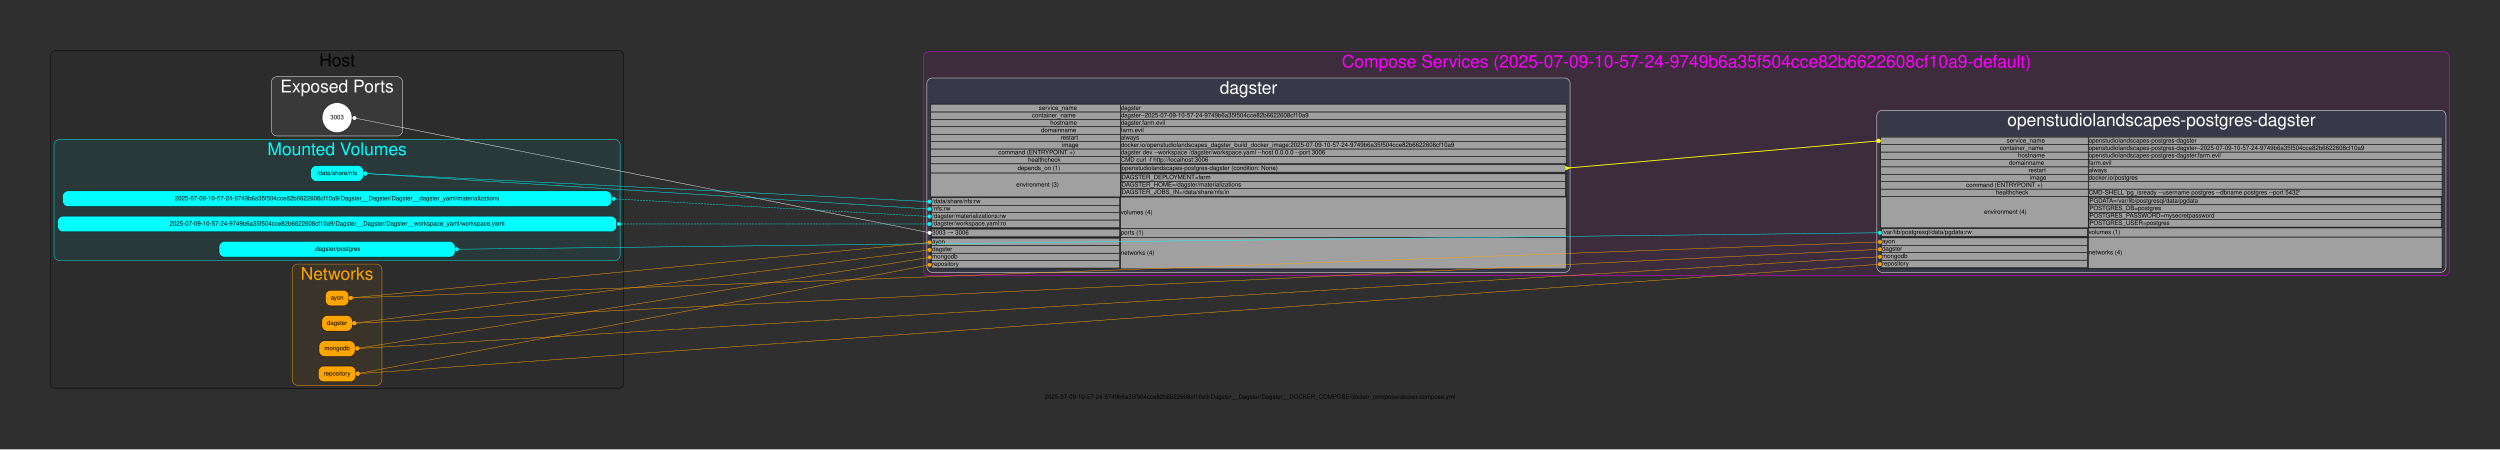
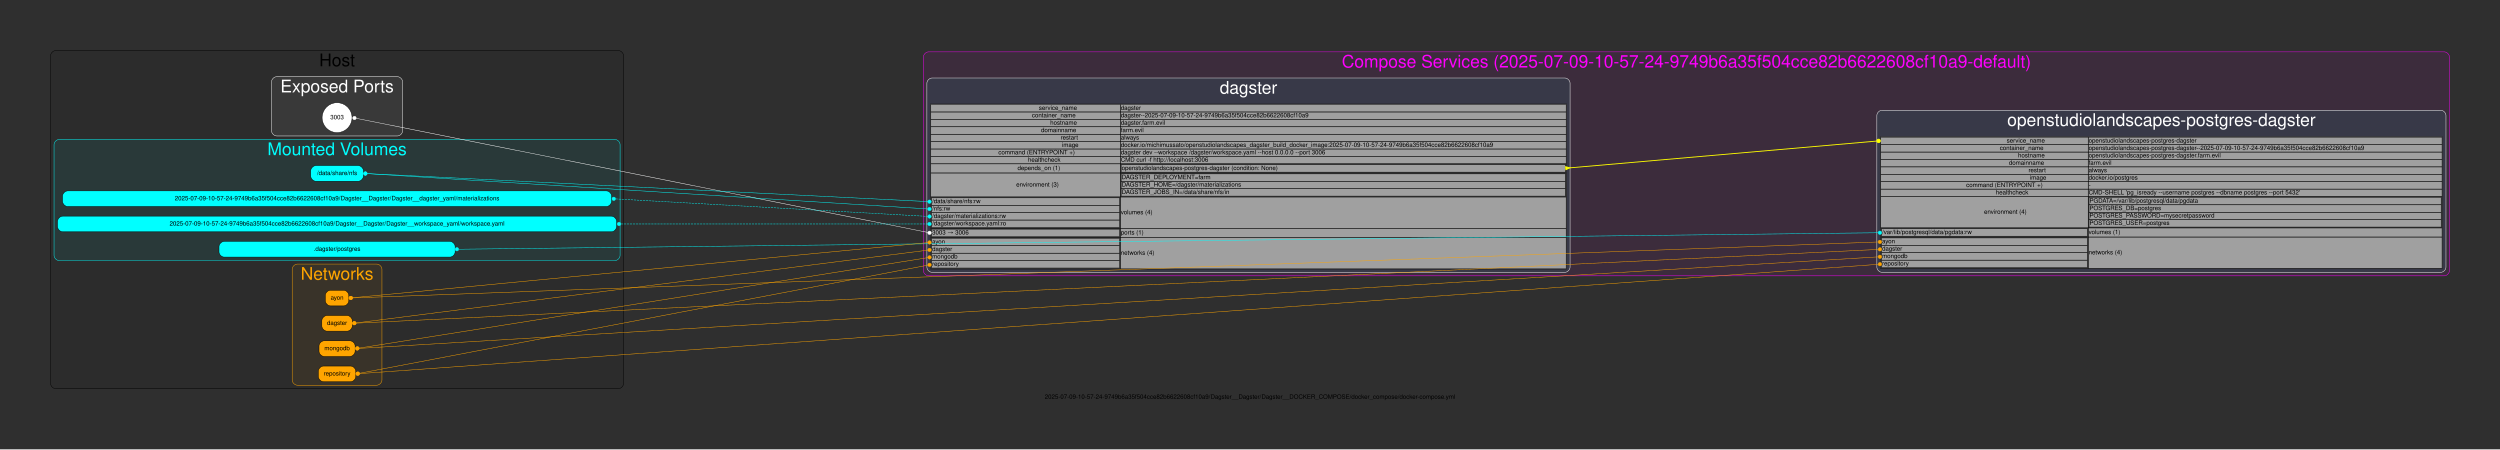
<svg xmlns="http://www.w3.org/2000/svg" width="5737pt" height="1031pt" viewBox="0.00 0.00 5737.00 1031.00">
  <g id="graph0" class="graph" transform="scale(1 1) rotate(0) translate(108 923)">
    <polygon fill="#2f2f2f" stroke="transparent" points="-108,108 -108,-923 5629,-923 5629,108 -108,108" />
    <text text-anchor="middle" x="2760.5" y="-7.8" font-family="Helvetica,sans-Serif" font-size="14.00">2025-07-09-10-57-24-9749b6a35f504cce82b6622608cf10a9/Dagster__Dagster/Dagster__DOCKER_COMPOSE/docker_compose/docker-compose.yml</text>
    <g id="clust1" class="cluster">
      <path fill="#ff00ff" fill-opacity="0.063" stroke="#ff00ff" d="M2023,-290C2023,-290 5501,-290 5501,-290 5507,-290 5513,-296 5513,-302 5513,-302 5513,-792 5513,-792 5513,-798 5507,-804 5501,-804 5501,-804 2023,-804 2023,-804 2017,-804 2011,-798 2011,-792 2011,-792 2011,-302 2011,-302 2011,-296 2017,-290 2023,-290" />
      <text text-anchor="middle" x="3762" y="-768" font-family="Helvetica,sans-Serif" font-size="40.00" fill="#ff00ff">Compose Services (2025-07-09-10-57-24-9749b6a35f504cce82b6622608cf10a9-default)</text>
    </g>
    <g id="clust2" class="cluster">
      <path fill="#00ffff" fill-opacity="0.063" stroke="white" d="M2031,-298C2031,-298 3483,-298 3483,-298 3489,-298 3495,-304 3495,-310 3495,-310 3495,-732 3495,-732 3495,-738 3489,-744 3483,-744 3483,-744 2031,-744 2031,-744 2025,-744 2019,-738 2019,-732 2019,-732 2019,-310 2019,-310 2019,-304 2025,-298 2031,-298" />
      <text text-anchor="middle" x="2757" y="-708" font-family="Helvetica,sans-Serif" font-size="40.00" fill="white">dagster</text>
    </g>
    <g id="clust3" class="cluster">
      <path fill="#00ffff" fill-opacity="0.063" stroke="white" d="M4211,-298C4211,-298 5493,-298 5493,-298 5499,-298 5505,-304 5505,-310 5505,-310 5505,-658 5505,-658 5505,-664 5499,-670 5493,-670 5493,-670 4211,-670 4211,-670 4205,-670 4199,-664 4199,-658 4199,-658 4199,-310 4199,-310 4199,-304 4205,-298 4211,-298" />
      <text text-anchor="middle" x="4852" y="-634" font-family="Helvetica,sans-Serif" font-size="40.00" fill="white">openstudiolandscapes-postgres-dagster</text>
    </g>
    <g id="clust4" class="cluster">
      <path fill="#000000" fill-opacity="0.063" stroke="#000000" d="M20,-31C20,-31 1311,-31 1311,-31 1317,-31 1323,-37 1323,-43 1323,-43 1323,-795 1323,-795 1323,-801 1317,-807 1311,-807 1311,-807 20,-807 20,-807 14,-807 8,-801 8,-795 8,-795 8,-43 8,-43 8,-37 14,-31 20,-31" />
      <text text-anchor="middle" x="665.5" y="-771" font-family="Helvetica,sans-Serif" font-size="40.00" fill="#000000">Host</text>
    </g>
    <g id="clust5" class="cluster">
      <path fill="#ffffff" fill-opacity="0.063" stroke="#ffffff" d="M527.05,-611C527.05,-611 803.95,-611 803.95,-611 809.95,-611 815.95,-617 815.95,-623 815.95,-623 815.95,-735 815.95,-735 815.95,-741 809.95,-747 803.95,-747 803.95,-747 527.05,-747 527.05,-747 521.05,-747 515.05,-741 515.05,-735 515.05,-735 515.05,-623 515.05,-623 515.05,-617 521.05,-611 527.05,-611" />
      <text text-anchor="middle" x="665.5" y="-711" font-family="Helvetica,sans-Serif" font-size="40.00" fill="#ffffff">Exposed Ports</text>
    </g>
    <g id="clust6" class="cluster">
      <path fill="#00ffff" fill-opacity="0.063" stroke="#00ffff" d="M28,-325C28,-325 1303,-325 1303,-325 1309,-325 1315,-331 1315,-337 1315,-337 1315,-591 1315,-591 1315,-597 1309,-603 1303,-603 1303,-603 28,-603 28,-603 22,-603 16,-597 16,-591 16,-591 16,-337 16,-337 16,-331 22,-325 28,-325" />
      <text text-anchor="middle" x="665.5" y="-567" font-family="Helvetica,sans-Serif" font-size="40.00" fill="#00ffff">Mounted Volumes</text>
    </g>
    <g id="clust7" class="cluster">
      <path fill="#ffa500" fill-opacity="0.063" stroke="#ffa500" d="M574.5,-39C574.5,-39 756.5,-39 756.5,-39 762.5,-39 768.5,-45 768.5,-51 768.5,-51 768.5,-305 768.5,-305 768.5,-311 762.5,-317 756.5,-317 756.5,-317 574.5,-317 574.5,-317 568.5,-317 562.5,-311 562.5,-305 562.5,-305 562.5,-51 562.5,-51 562.5,-45 568.5,-39 574.5,-39" />
      <text text-anchor="middle" x="665.5" y="-281" font-family="Helvetica,sans-Serif" font-size="40.00" fill="#ffa500">Networks</text>
    </g>
    <g id="node1" class="node">
      <polygon fill="#a0a0a0" stroke="transparent" points="3487,-684.5 2027,-684.5 2027,-305.5 3487,-305.5 3487,-684.5" />
      <polygon fill="none" stroke="#0a0a0a" points="2028,-666 2028,-683 2463,-683 2463,-666 2028,-666" />
      <text text-anchor="start" x="2276" y="-670.8" font-family="Helvetica,sans-Serif" font-size="14.00">            service_name        </text>
      <polygon fill="none" stroke="#0a0a0a" points="2463,-666 2463,-683 3486,-683 3486,-666 2463,-666" />
      <text text-anchor="start" x="2464" y="-670.8" font-family="Helvetica,sans-Serif" font-size="14.00">            dagster        </text>
      <polygon fill="none" stroke="#0a0a0a" points="2028,-649 2028,-666 2463,-666 2463,-649 2028,-649" />
      <text text-anchor="start" x="2260" y="-653.8" font-family="Helvetica,sans-Serif" font-size="14.00">            container_name        </text>
      <polygon fill="none" stroke="#0a0a0a" points="2463,-649 2463,-666 3486,-666 3486,-649 2463,-649" />
      <text text-anchor="start" x="2464" y="-653.8" font-family="Helvetica,sans-Serif" font-size="14.00">            dagster--2025-07-09-10-57-24-9749b6a35f504cce82b6622608cf10a9        </text>
      <polygon fill="none" stroke="#0a0a0a" points="2028,-632 2028,-649 2463,-649 2463,-632 2028,-632" />
      <text text-anchor="start" x="2302" y="-636.8" font-family="Helvetica,sans-Serif" font-size="14.00">            hostname        </text>
      <polygon fill="none" stroke="#0a0a0a" points="2463,-632 2463,-649 3486,-649 3486,-632 2463,-632" />
      <text text-anchor="start" x="2464" y="-636.8" font-family="Helvetica,sans-Serif" font-size="14.00">            dagster.farm.evil        </text>
      <polygon fill="none" stroke="#0a0a0a" points="2028,-615 2028,-632 2463,-632 2463,-615 2028,-615" />
      <text text-anchor="start" x="2281" y="-619.8" font-family="Helvetica,sans-Serif" font-size="14.00">            domainname        </text>
      <polygon fill="none" stroke="#0a0a0a" points="2463,-615 2463,-632 3486,-632 3486,-615 2463,-615" />
      <text text-anchor="start" x="2464" y="-619.8" font-family="Helvetica,sans-Serif" font-size="14.00">            farm.evil        </text>
      <polygon fill="none" stroke="#0a0a0a" points="2028,-598 2028,-615 2463,-615 2463,-598 2028,-598" />
      <text text-anchor="start" x="2326" y="-602.8" font-family="Helvetica,sans-Serif" font-size="14.00">            restart        </text>
      <polygon fill="none" stroke="#0a0a0a" points="2463,-598 2463,-615 3486,-615 3486,-598 2463,-598" />
      <text text-anchor="start" x="2464" y="-602.8" font-family="Helvetica,sans-Serif" font-size="14.00">            always        </text>
      <polygon fill="none" stroke="#0a0a0a" points="2028,-581 2028,-598 2463,-598 2463,-581 2028,-581" />
      <text text-anchor="start" x="2329" y="-585.8" font-family="Helvetica,sans-Serif" font-size="14.00">            image        </text>
      <polygon fill="none" stroke="#0a0a0a" points="2463,-581 2463,-598 3486,-598 3486,-581 2463,-581" />
-       <text text-anchor="start" x="2464" y="-585.8" font-family="Helvetica,sans-Serif" font-size="14.00">            docker.io/openstudiolandscapes_dagster_build_docker_image:2025-07-09-10-57-24-9749b6a35f504cce82b6622608cf10a9        </text>
+       <text text-anchor="start" x="2464" y="-585.8" font-family="Helvetica,sans-Serif" font-size="14.00">            docker.io/michimussato/openstudiolandscapes_dagster_build_docker_image:2025-07-09-10-57-24-9749b6a35f504cce82b6622608cf10a9        </text>
      <polygon fill="none" stroke="#0a0a0a" points="2028,-564 2028,-581 2463,-581 2463,-564 2028,-564" />
      <text text-anchor="start" x="2183" y="-568.8" font-family="Helvetica,sans-Serif" font-size="14.00">            command (ENTRYPOINT +)        </text>
      <polygon fill="none" stroke="#0a0a0a" points="2463,-564 2463,-581 3486,-581 3486,-564 2463,-564" />
      <text text-anchor="start" x="2464" y="-568.8" font-family="Helvetica,sans-Serif" font-size="14.00">            dagster dev --workspace /dagster/workspace.yaml --host 0.0.0.0 --port 3006        </text>
      <polygon fill="none" stroke="#0a0a0a" points="2028,-547 2028,-564 2463,-564 2463,-547 2028,-547" />
      <text text-anchor="start" x="2251" y="-551.8" font-family="Helvetica,sans-Serif" font-size="14.00">                healthcheck            </text>
      <polygon fill="none" stroke="#0a0a0a" points="2463,-547 2463,-564 3486,-564 3486,-547 2463,-547" />
      <text text-anchor="start" x="2464" y="-551.8" font-family="Helvetica,sans-Serif" font-size="14.00">                CMD curl -f http://localhost:3006            </text>
      <polygon fill="none" stroke="#0a0a0a" points="2028,-526 2028,-547 2463,-547 2463,-526 2028,-526" />
      <text text-anchor="start" x="2227" y="-532.8" font-family="Helvetica,sans-Serif" font-size="14.00">                depends_on (1)            </text>
      <polygon fill="none" stroke="#0a0a0a" points="2463,-526 2463,-547 3486,-547 3486,-526 2463,-526" />
      <polygon fill="none" stroke="#0a0a0a" points="2465,-528 2465,-545 3484,-545 3484,-528 2465,-528" />
      <text text-anchor="start" x="2466" y="-532.8" font-family="Helvetica,sans-Serif" font-size="14.00">                            openstudiolandscapes-postgres-dagster (condition: None)                        </text>
      <polygon fill="none" stroke="#0a0a0a" points="2464,-527 2464,-546 3485,-546 3485,-527 2464,-527" />
      <polygon fill="none" stroke="#0a0a0a" points="2028,-471 2028,-526 2463,-526 2463,-471 2028,-471" />
      <text text-anchor="start" x="2224" y="-494.8" font-family="Helvetica,sans-Serif" font-size="14.00">                environment (3)            </text>
      <polygon fill="none" stroke="#0a0a0a" points="2463,-471 2463,-526 3486,-526 3486,-471 2463,-471" />
      <polygon fill="none" stroke="#0a0a0a" points="2465,-507 2465,-524 3484,-524 3484,-507 2465,-507" />
      <text text-anchor="start" x="2466" y="-511.8" font-family="Helvetica,sans-Serif" font-size="14.00">                            DAGSTER_DEPLOYMENT=farm                        </text>
      <polygon fill="none" stroke="#0a0a0a" points="2465,-490 2465,-507 3484,-507 3484,-490 2465,-490" />
      <text text-anchor="start" x="2466" y="-494.8" font-family="Helvetica,sans-Serif" font-size="14.00">                            DAGSTER_HOME=/dagster/materializations                        </text>
      <polygon fill="none" stroke="#0a0a0a" points="2465,-473 2465,-490 3484,-490 3484,-473 2465,-473" />
      <text text-anchor="start" x="2466" y="-477.8" font-family="Helvetica,sans-Serif" font-size="14.00">                            DAGSTER_JOBS_IN=/data/share/nfs/in                        </text>
      <polygon fill="none" stroke="#0a0a0a" points="2464,-472 2464,-525 3485,-525 3485,-472 2464,-472" />
      <polygon fill="none" stroke="#0a0a0a" points="2028,-399 2028,-471 2463,-471 2463,-399 2028,-399" />
      <polygon fill="none" stroke="#0a0a0a" points="2030,-452 2030,-469 2461,-469 2461,-452 2030,-452" />
      <text text-anchor="start" x="2031" y="-456.8" font-family="Helvetica,sans-Serif" font-size="14.00">                            /data/share/nfs:rw                        </text>
      <polygon fill="none" stroke="#0a0a0a" points="2030,-435 2030,-452 2461,-452 2461,-435 2030,-435" />
      <text text-anchor="start" x="2031" y="-439.8" font-family="Helvetica,sans-Serif" font-size="14.00">                            /nfs:rw                        </text>
      <polygon fill="none" stroke="#0a0a0a" points="2030,-418 2030,-435 2461,-435 2461,-418 2030,-418" />
      <text text-anchor="start" x="2031" y="-422.8" font-family="Helvetica,sans-Serif" font-size="14.00">                            /dagster/materializations:rw                        </text>
      <polygon fill="none" stroke="#0a0a0a" points="2030,-401 2030,-418 2461,-418 2461,-401 2030,-401" />
      <text text-anchor="start" x="2031" y="-405.8" font-family="Helvetica,sans-Serif" font-size="14.00">                            /dagster/workspace.yaml:ro                        </text>
      <polygon fill="none" stroke="#0a0a0a" points="2029,-400 2029,-470 2462,-470 2462,-400 2029,-400" />
      <polygon fill="none" stroke="#0a0a0a" points="2463,-399 2463,-471 3486,-471 3486,-399 2463,-399" />
      <text text-anchor="start" x="2464" y="-431.3" font-family="Helvetica,sans-Serif" font-size="14.00">                volumes (4)            </text>
      <polygon fill="none" stroke="#0a0a0a" points="2028,-378 2028,-399 2463,-399 2463,-378 2028,-378" />
      <polygon fill="none" stroke="#0a0a0a" points="2030,-380 2030,-397 2461,-397 2461,-380 2030,-380" />
      <text text-anchor="start" x="2031" y="-384.8" font-family="Helvetica,sans-Serif" font-size="14.00">                            3003 → 3006                        </text>
      <polygon fill="none" stroke="#0a0a0a" points="2029,-379 2029,-398 2462,-398 2462,-379 2029,-379" />
      <polygon fill="none" stroke="#0a0a0a" points="2463,-378 2463,-399 3486,-399 3486,-378 2463,-378" />
      <text text-anchor="start" x="2464" y="-384.8" font-family="Helvetica,sans-Serif" font-size="14.00">                ports (1)            </text>
      <polygon fill="none" stroke="#0a0a0a" points="2028,-306 2028,-378 2463,-378 2463,-306 2028,-306" />
      <polygon fill="none" stroke="#0a0a0a" points="2030,-359 2030,-376 2461,-376 2461,-359 2030,-359" />
      <text text-anchor="start" x="2031" y="-363.8" font-family="Helvetica,sans-Serif" font-size="14.00">                            ayon                        </text>
      <polygon fill="none" stroke="#0a0a0a" points="2030,-342 2030,-359 2461,-359 2461,-342 2030,-342" />
      <text text-anchor="start" x="2031" y="-346.8" font-family="Helvetica,sans-Serif" font-size="14.00">                            dagster                        </text>
      <polygon fill="none" stroke="#0a0a0a" points="2030,-325 2030,-342 2461,-342 2461,-325 2030,-325" />
      <text text-anchor="start" x="2031" y="-329.8" font-family="Helvetica,sans-Serif" font-size="14.00">                            mongodb                        </text>
      <polygon fill="none" stroke="#0a0a0a" points="2030,-308 2030,-325 2461,-325 2461,-308 2030,-308" />
      <text text-anchor="start" x="2031" y="-312.8" font-family="Helvetica,sans-Serif" font-size="14.00">                            repository                        </text>
      <polygon fill="none" stroke="#0a0a0a" points="2029,-307 2029,-377 2462,-377 2462,-307 2029,-307" />
      <polygon fill="none" stroke="#0a0a0a" points="2463,-306 2463,-378 3486,-378 3486,-306 2463,-306" />
      <text text-anchor="start" x="2464" y="-338.3" font-family="Helvetica,sans-Serif" font-size="14.00">                networks (4)            </text>
      <polygon fill="none" stroke="#0a0a0a" points="2027,-305.5 2027,-684.5 3487,-684.5 3487,-305.5 2027,-305.5" />
    </g>
    <g id="node2" class="node">
      <polygon fill="#a0a0a0" stroke="transparent" points="5497,-609.5 4207,-609.5 4207,-306.5 5497,-306.5 5497,-609.5" />
      <polygon fill="none" stroke="#0a0a0a" points="4208,-591 4208,-608 4684,-608 4684,-591 4208,-591" />
      <text text-anchor="start" x="4497" y="-595.8" font-family="Helvetica,sans-Serif" font-size="14.00">            service_name        </text>
      <polygon fill="none" stroke="#0a0a0a" points="4684,-591 4684,-608 5496,-608 5496,-591 4684,-591" />
      <text text-anchor="start" x="4685" y="-595.8" font-family="Helvetica,sans-Serif" font-size="14.00">            openstudiolandscapes-postgres-dagster        </text>
      <polygon fill="none" stroke="#0a0a0a" points="4208,-574 4208,-591 4684,-591 4684,-574 4208,-574" />
      <text text-anchor="start" x="4481" y="-578.8" font-family="Helvetica,sans-Serif" font-size="14.00">            container_name        </text>
      <polygon fill="none" stroke="#0a0a0a" points="4684,-574 4684,-591 5496,-591 5496,-574 4684,-574" />
      <text text-anchor="start" x="4685" y="-578.8" font-family="Helvetica,sans-Serif" font-size="14.00">            openstudiolandscapes-postgres-dagster--2025-07-09-10-57-24-9749b6a35f504cce82b6622608cf10a9        </text>
      <polygon fill="none" stroke="#0a0a0a" points="4208,-557 4208,-574 4684,-574 4684,-557 4208,-557" />
      <text text-anchor="start" x="4523" y="-561.8" font-family="Helvetica,sans-Serif" font-size="14.00">            hostname        </text>
      <polygon fill="none" stroke="#0a0a0a" points="4684,-557 4684,-574 5496,-574 5496,-557 4684,-557" />
      <text text-anchor="start" x="4685" y="-561.8" font-family="Helvetica,sans-Serif" font-size="14.00">            openstudiolandscapes-postgres-dagster.farm.evil        </text>
      <polygon fill="none" stroke="#0a0a0a" points="4208,-540 4208,-557 4684,-557 4684,-540 4208,-540" />
      <text text-anchor="start" x="4502" y="-544.8" font-family="Helvetica,sans-Serif" font-size="14.00">            domainname        </text>
      <polygon fill="none" stroke="#0a0a0a" points="4684,-540 4684,-557 5496,-557 5496,-540 4684,-540" />
      <text text-anchor="start" x="4685" y="-544.8" font-family="Helvetica,sans-Serif" font-size="14.00">            farm.evil        </text>
      <polygon fill="none" stroke="#0a0a0a" points="4208,-523 4208,-540 4684,-540 4684,-523 4208,-523" />
      <text text-anchor="start" x="4547" y="-527.8" font-family="Helvetica,sans-Serif" font-size="14.00">            restart        </text>
      <polygon fill="none" stroke="#0a0a0a" points="4684,-523 4684,-540 5496,-540 5496,-523 4684,-523" />
      <text text-anchor="start" x="4685" y="-527.8" font-family="Helvetica,sans-Serif" font-size="14.00">            always        </text>
      <polygon fill="none" stroke="#0a0a0a" points="4208,-506 4208,-523 4684,-523 4684,-506 4208,-506" />
      <text text-anchor="start" x="4550" y="-510.8" font-family="Helvetica,sans-Serif" font-size="14.00">            image        </text>
      <polygon fill="none" stroke="#0a0a0a" points="4684,-506 4684,-523 5496,-523 5496,-506 4684,-506" />
      <text text-anchor="start" x="4685" y="-510.8" font-family="Helvetica,sans-Serif" font-size="14.00">            docker.io/postgres        </text>
      <polygon fill="none" stroke="#0a0a0a" points="4208,-489 4208,-506 4684,-506 4684,-489 4208,-489" />
      <text text-anchor="start" x="4404" y="-493.8" font-family="Helvetica,sans-Serif" font-size="14.00">            command (ENTRYPOINT +)        </text>
      <polygon fill="none" stroke="#0a0a0a" points="4684,-489 4684,-506 5496,-506 5496,-489 4684,-489" />
      <text text-anchor="start" x="4685" y="-493.8" font-family="Helvetica,sans-Serif" font-size="14.00">            -        </text>
      <polygon fill="none" stroke="#0a0a0a" points="4208,-472 4208,-489 4684,-489 4684,-472 4208,-472" />
      <text text-anchor="start" x="4472" y="-476.8" font-family="Helvetica,sans-Serif" font-size="14.00">                healthcheck            </text>
      <polygon fill="none" stroke="#0a0a0a" points="4684,-472 4684,-489 5496,-489 5496,-472 4684,-472" />
      <text text-anchor="start" x="4685" y="-476.8" font-family="Helvetica,sans-Serif" font-size="14.00">                CMD-SHELL 'pg_isready --username postgres --dbname postgres --port 5432'            </text>
      <polygon fill="none" stroke="#0a0a0a" points="4208,-400 4208,-472 4684,-472 4684,-400 4208,-400" />
      <text text-anchor="start" x="4445" y="-432.3" font-family="Helvetica,sans-Serif" font-size="14.00">                environment (4)            </text>
      <polygon fill="none" stroke="#0a0a0a" points="4684,-400 4684,-472 5496,-472 5496,-400 4684,-400" />
      <polygon fill="none" stroke="#0a0a0a" points="4686,-453 4686,-470 5494,-470 5494,-453 4686,-453" />
      <text text-anchor="start" x="4687" y="-457.8" font-family="Helvetica,sans-Serif" font-size="14.00">                            PGDATA=/var/lib/postgresql/data/pgdata                        </text>
      <polygon fill="none" stroke="#0a0a0a" points="4686,-436 4686,-453 5494,-453 5494,-436 4686,-436" />
      <text text-anchor="start" x="4687" y="-440.8" font-family="Helvetica,sans-Serif" font-size="14.00">                            POSTGRES_DB=postgres                        </text>
      <polygon fill="none" stroke="#0a0a0a" points="4686,-419 4686,-436 5494,-436 5494,-419 4686,-419" />
      <text text-anchor="start" x="4687" y="-423.8" font-family="Helvetica,sans-Serif" font-size="14.00">                            POSTGRES_PASSWORD=mysecretpassword                        </text>
      <polygon fill="none" stroke="#0a0a0a" points="4686,-402 4686,-419 5494,-419 5494,-402 4686,-402" />
      <text text-anchor="start" x="4687" y="-406.8" font-family="Helvetica,sans-Serif" font-size="14.00">                            POSTGRES_USER=postgres                        </text>
      <polygon fill="none" stroke="#0a0a0a" points="4685,-401 4685,-471 5495,-471 5495,-401 4685,-401" />
      <polygon fill="none" stroke="#0a0a0a" points="4208,-379 4208,-400 4684,-400 4684,-379 4208,-379" />
      <polygon fill="none" stroke="#0a0a0a" points="4210,-381 4210,-398 4682,-398 4682,-381 4210,-381" />
      <text text-anchor="start" x="4211" y="-385.8" font-family="Helvetica,sans-Serif" font-size="14.00">                            /var/lib/postgresql/data/pgdata:rw                        </text>
      <polygon fill="none" stroke="#0a0a0a" points="4209,-380 4209,-399 4683,-399 4683,-380 4209,-380" />
      <polygon fill="none" stroke="#0a0a0a" points="4684,-379 4684,-400 5496,-400 5496,-379 4684,-379" />
      <text text-anchor="start" x="4685" y="-385.8" font-family="Helvetica,sans-Serif" font-size="14.00">                volumes (1)            </text>
      <polygon fill="none" stroke="#0a0a0a" points="4208,-307 4208,-379 4684,-379 4684,-307 4208,-307" />
      <polygon fill="none" stroke="#0a0a0a" points="4210,-360 4210,-377 4682,-377 4682,-360 4210,-360" />
      <text text-anchor="start" x="4211" y="-364.8" font-family="Helvetica,sans-Serif" font-size="14.00">                            ayon                        </text>
      <polygon fill="none" stroke="#0a0a0a" points="4210,-343 4210,-360 4682,-360 4682,-343 4210,-343" />
      <text text-anchor="start" x="4211" y="-347.8" font-family="Helvetica,sans-Serif" font-size="14.00">                            dagster                        </text>
      <polygon fill="none" stroke="#0a0a0a" points="4210,-326 4210,-343 4682,-343 4682,-326 4210,-326" />
      <text text-anchor="start" x="4211" y="-330.8" font-family="Helvetica,sans-Serif" font-size="14.00">                            mongodb                        </text>
      <polygon fill="none" stroke="#0a0a0a" points="4210,-309 4210,-326 4682,-326 4682,-309 4210,-309" />
      <text text-anchor="start" x="4211" y="-313.8" font-family="Helvetica,sans-Serif" font-size="14.00">                            repository                        </text>
      <polygon fill="none" stroke="#0a0a0a" points="4209,-308 4209,-378 4683,-378 4683,-308 4209,-308" />
      <polygon fill="none" stroke="#0a0a0a" points="4684,-307 4684,-379 5496,-379 5496,-307 4684,-307" />
      <text text-anchor="start" x="4685" y="-339.3" font-family="Helvetica,sans-Serif" font-size="14.00">                networks (4)            </text>
      <polygon fill="none" stroke="#0a0a0a" points="4207,-306.5 4207,-609.5 5497,-609.5 5497,-306.5 4207,-306.5" />
    </g>
    <g id="edge1" class="edge">
      <path fill="none" stroke="yellow" stroke-width="2" d="M3495.21,-537.89C3576.96,-545.02 4124.19,-592.77 4198.62,-599.27" />
      <polygon fill="yellow" stroke="yellow" stroke-width="2" points="3485.3,-533.51 3494.96,-537.87 3484.7,-540.49 3485.3,-533.51" />
      <ellipse fill="yellow" stroke="yellow" stroke-width="2" cx="4203.02" cy="-599.65" rx="4" ry="4" />
    </g>
    <g id="node3" class="node">
      <ellipse fill="#ffffff" stroke="black" cx="665.5" cy="-653" rx="34.39" ry="34.39" />
      <text text-anchor="middle" x="665.5" y="-649.3" font-family="Helvetica,sans-Serif" font-size="14.00">3003</text>
    </g>
    <g id="edge2" class="edge">
      <path fill="none" stroke="#ffffff" d="M709.63,-651.38C815.26,-630.29 1915.86,-410.59 2020.95,-389.61" />
      <ellipse fill="#ffffff" stroke="#ffffff" cx="705.42" cy="-652.22" rx="4" ry="4" />
      <ellipse fill="#ffffff" stroke="#ffffff" cx="2025.08" cy="-388.78" rx="4" ry="4" />
    </g>
    <g id="node4" class="node">
      <path fill="#00ffff" stroke="black" d="M714,-543C714,-543 617,-543 617,-543 611,-543 605,-537 605,-531 605,-531 605,-519 605,-519 605,-513 611,-507 617,-507 617,-507 714,-507 714,-507 720,-507 726,-513 726,-519 726,-519 726,-531 726,-531 726,-537 720,-543 714,-543" />
      <text text-anchor="middle" x="665.5" y="-521.3" font-family="Helvetica,sans-Serif" font-size="14.00">/data/share/nfs</text>
    </g>
    <g id="edge3" class="edge">
      <path fill="none" stroke="#00ffff" d="M734.82,-524.58C840.33,-519.32 1916,-465.64 2020.8,-460.41" />
      <ellipse fill="#00ffff" stroke="#00ffff" cx="730.5" cy="-524.8" rx="4" ry="4" />
      <ellipse fill="#00ffff" stroke="#00ffff" cx="2025" cy="-460.2" rx="4" ry="4" />
    </g>
    <g id="edge4" class="edge">
      <path fill="none" stroke="#00ffff" d="M734.82,-524.48C840.33,-517.83 1916,-450.11 2020.8,-443.52" />
      <ellipse fill="#00ffff" stroke="#00ffff" cx="730.49" cy="-524.75" rx="4" ry="4" />
      <ellipse fill="#00ffff" stroke="#00ffff" cx="2025.01" cy="-443.25" rx="4" ry="4" />
    </g>
    <g id="node5" class="node">
      <path fill="#00ffff" stroke="black" d="M1283.5,-485C1283.5,-485 47.5,-485 47.5,-485 41.5,-485 35.5,-479 35.5,-473 35.5,-473 35.5,-461 35.5,-461 35.5,-455 41.5,-449 47.5,-449 47.5,-449 1283.5,-449 1283.5,-449 1289.5,-449 1295.5,-455 1295.5,-461 1295.5,-461 1295.5,-473 1295.5,-473 1295.5,-479 1289.5,-485 1283.5,-485" />
      <text text-anchor="middle" x="665.5" y="-463.3" font-family="Helvetica,sans-Serif" font-size="14.00">2025-07-09-10-57-24-9749b6a35f504cce82b6622608cf10a9/Dagster__Dagster/Dagster__dagster_yaml/materializations</text>
    </g>
    <g id="edge5" class="edge">
      <path fill="none" stroke="#00ffff" stroke-dasharray="5,2" d="M1304.73,-466.54C1379.86,-462.33 1945.98,-430.65 2020.84,-426.46" />
      <ellipse fill="#00ffff" stroke="#00ffff" cx="1300.49" cy="-466.78" rx="4" ry="4" />
      <ellipse fill="#00ffff" stroke="#00ffff" cx="2025.01" cy="-426.22" rx="4" ry="4" />
    </g>
    <g id="node6" class="node">
      <path fill="#00ffff" stroke="black" d="M1295,-427C1295,-427 36,-427 36,-427 30,-427 24,-421 24,-415 24,-415 24,-403 24,-403 24,-397 30,-391 36,-391 36,-391 1295,-391 1295,-391 1301,-391 1307,-397 1307,-403 1307,-403 1307,-415 1307,-415 1307,-421 1301,-427 1295,-427" />
      <text text-anchor="middle" x="665.5" y="-405.3" font-family="Helvetica,sans-Serif" font-size="14.00">2025-07-09-10-57-24-9749b6a35f504cce82b6622608cf10a9/Dagster__Dagster/Dagster__workspace_yaml/workspace.yaml</text>
    </g>
    <g id="edge6" class="edge">
      <path fill="none" stroke="#00ffff" stroke-dasharray="5,2" d="M1316.59,-409C1390.49,-409 1947.34,-409 2020.97,-409" />
      <ellipse fill="#00ffff" stroke="#00ffff" cx="1312.5" cy="-409" rx="4" ry="4" />
      <ellipse fill="#00ffff" stroke="#00ffff" cx="2025" cy="-409" rx="4" ry="4" />
    </g>
    <g id="node7" class="node">
      <path fill="#00ffff" stroke="black" d="M924.5,-369C924.5,-369 406.5,-369 406.5,-369 400.5,-369 394.5,-363 394.5,-357 394.5,-357 394.5,-345 394.5,-345 394.5,-339 400.5,-333 406.5,-333 406.5,-333 924.5,-333 924.5,-333 930.5,-333 936.5,-339 936.5,-345 936.5,-345 936.5,-357 936.5,-357 936.5,-363 930.5,-369 924.5,-369" />
      <text text-anchor="middle" x="665.5" y="-347.3" font-family="Helvetica,sans-Serif" font-size="14.00">.dagster/postgres</text>
    </g>
    <g id="edge7" class="edge">
      <path fill="none" stroke="#00ffff" d="M944.76,-351.1C1120.11,-353.13 4028.83,-386.9 4201.95,-388.91" />
      <ellipse fill="#00ffff" stroke="#00ffff" cx="940.5" cy="-351.05" rx="4" ry="4" />
      <ellipse fill="#00ffff" stroke="#00ffff" cx="4206" cy="-388.95" rx="4" ry="4" />
    </g>
    <g id="node8" class="node">
      <path fill="#ffa500" stroke="black" d="M680.5,-257C680.5,-257 650.5,-257 650.5,-257 644.5,-257 638.5,-251 638.5,-245 638.5,-245 638.5,-233 638.5,-233 638.5,-227 644.5,-221 650.5,-221 650.5,-221 680.5,-221 680.5,-221 686.5,-221 692.5,-227 692.5,-233 692.5,-233 692.5,-245 692.5,-245 692.5,-251 686.5,-257 680.5,-257" />
      <text text-anchor="middle" x="665.5" y="-235.3" font-family="Helvetica,sans-Serif" font-size="14.00">ayon</text>
    </g>
    <g id="edge8" class="edge">
      <path fill="none" stroke="#ffa500" d="M701.68,-239.78C807.94,-249.97 1915.18,-356.09 2020.9,-366.22" />
      <ellipse fill="#ffa500" stroke="#ffa500" cx="697.48" cy="-239.38" rx="4" ry="4" />
      <ellipse fill="#ffa500" stroke="#ffa500" cx="2025.02" cy="-366.62" rx="4" ry="4" />
    </g>
    <g id="edge12" class="edge">
      <path fill="none" stroke="#ffa500" d="M700.52,-239.29C880.24,-245.89 4021.06,-361.07 4201.88,-367.7" />
      <ellipse fill="#ffa500" stroke="#ffa500" cx="696.5" cy="-239.15" rx="4" ry="4" />
      <ellipse fill="#ffa500" stroke="#ffa500" cx="4206" cy="-367.85" rx="4" ry="4" />
    </g>
    <g id="node9" class="node">
      <path fill="#ffa500" stroke="black" d="M688.5,-199C688.5,-199 642.5,-199 642.5,-199 636.5,-199 630.5,-193 630.5,-187 630.5,-187 630.5,-175 630.5,-175 630.5,-169 636.5,-163 642.5,-163 642.5,-163 688.5,-163 688.5,-163 694.5,-163 700.5,-169 700.5,-175 700.5,-175 700.5,-187 700.5,-187 700.5,-193 694.5,-199 688.5,-199" />
      <text text-anchor="middle" x="665.5" y="-177.3" font-family="Helvetica,sans-Serif" font-size="14.00">dagster</text>
    </g>
    <g id="edge9" class="edge">
      <path fill="none" stroke="#ffa500" d="M709.63,-182.04C815.26,-195.48 1915.86,-335.6 2020.95,-348.98" />
      <ellipse fill="#ffa500" stroke="#ffa500" cx="705.47" cy="-181.51" rx="4" ry="4" />
      <ellipse fill="#ffa500" stroke="#ffa500" cx="2025.03" cy="-349.49" rx="4" ry="4" />
    </g>
    <g id="edge13" class="edge">
      <path fill="none" stroke="#ffa500" d="M708.5,-181.39C887.82,-190.07 4021.49,-341.87 4201.9,-350.61" />
      <ellipse fill="#ffa500" stroke="#ffa500" cx="704.5" cy="-181.19" rx="4" ry="4" />
      <ellipse fill="#ffa500" stroke="#ffa500" cx="4206" cy="-350.81" rx="4" ry="4" />
    </g>
    <g id="node10" class="node">
      <path fill="#ffa500" stroke="black" d="M695,-141C695,-141 636,-141 636,-141 630,-141 624,-135 624,-129 624,-129 624,-117 624,-117 624,-111 630,-105 636,-105 636,-105 695,-105 695,-105 701,-105 707,-111 707,-117 707,-117 707,-129 707,-129 707,-135 701,-141 695,-141" />
      <text text-anchor="middle" x="665.5" y="-119.3" font-family="Helvetica,sans-Serif" font-size="14.00">mongodb</text>
    </g>
    <g id="edge10" class="edge">
      <path fill="none" stroke="#ffa500" d="M716.59,-124.29C821.66,-141 1916.46,-315.1 2020.99,-331.73" />
      <ellipse fill="#ffa500" stroke="#ffa500" cx="712.45" cy="-123.63" rx="4" ry="4" />
      <ellipse fill="#ffa500" stroke="#ffa500" cx="2025.05" cy="-332.37" rx="4" ry="4" />
    </g>
    <g id="edge14" class="edge">
      <path fill="none" stroke="#ffa500" d="M715.49,-123.48C894.44,-134.26 4021.87,-322.67 4201.91,-333.51" />
      <ellipse fill="#ffa500" stroke="#ffa500" cx="711.49" cy="-123.24" rx="4" ry="4" />
      <ellipse fill="#ffa500" stroke="#ffa500" cx="4206.01" cy="-333.76" rx="4" ry="4" />
    </g>
    <g id="node11" class="node">
      <path fill="#ffa500" stroke="black" d="M696.5,-83C696.5,-83 634.5,-83 634.5,-83 628.5,-83 622.5,-77 622.5,-71 622.5,-71 622.5,-59 622.5,-59 622.5,-53 628.5,-47 634.5,-47 634.5,-47 696.5,-47 696.5,-47 702.5,-47 708.5,-53 708.5,-59 708.5,-59 708.5,-71 708.5,-71 708.5,-77 702.5,-83 696.5,-83" />
      <text text-anchor="middle" x="665.5" y="-61.3" font-family="Helvetica,sans-Serif" font-size="14.00">repository</text>
    </g>
    <g id="edge11" class="edge">
      <path fill="none" stroke="#ffa500" d="M717.58,-66.54C822.57,-86.51 1916.54,-294.61 2021,-314.48" />
      <ellipse fill="#ffa500" stroke="#ffa500" cx="713.43" cy="-65.75" rx="4" ry="4" />
      <ellipse fill="#ffa500" stroke="#ffa500" cx="2025.07" cy="-315.25" rx="4" ry="4" />
    </g>
    <g id="edge15" class="edge">
      <path fill="none" stroke="#ffa500" d="M716.49,-65.57C895.39,-78.45 4021.92,-303.46 4201.91,-316.42" />
      <ellipse fill="#ffa500" stroke="#ffa500" cx="712.49" cy="-65.29" rx="4" ry="4" />
      <ellipse fill="#ffa500" stroke="#ffa500" cx="4206.01" cy="-316.71" rx="4" ry="4" />
    </g>
  </g>
</svg>
